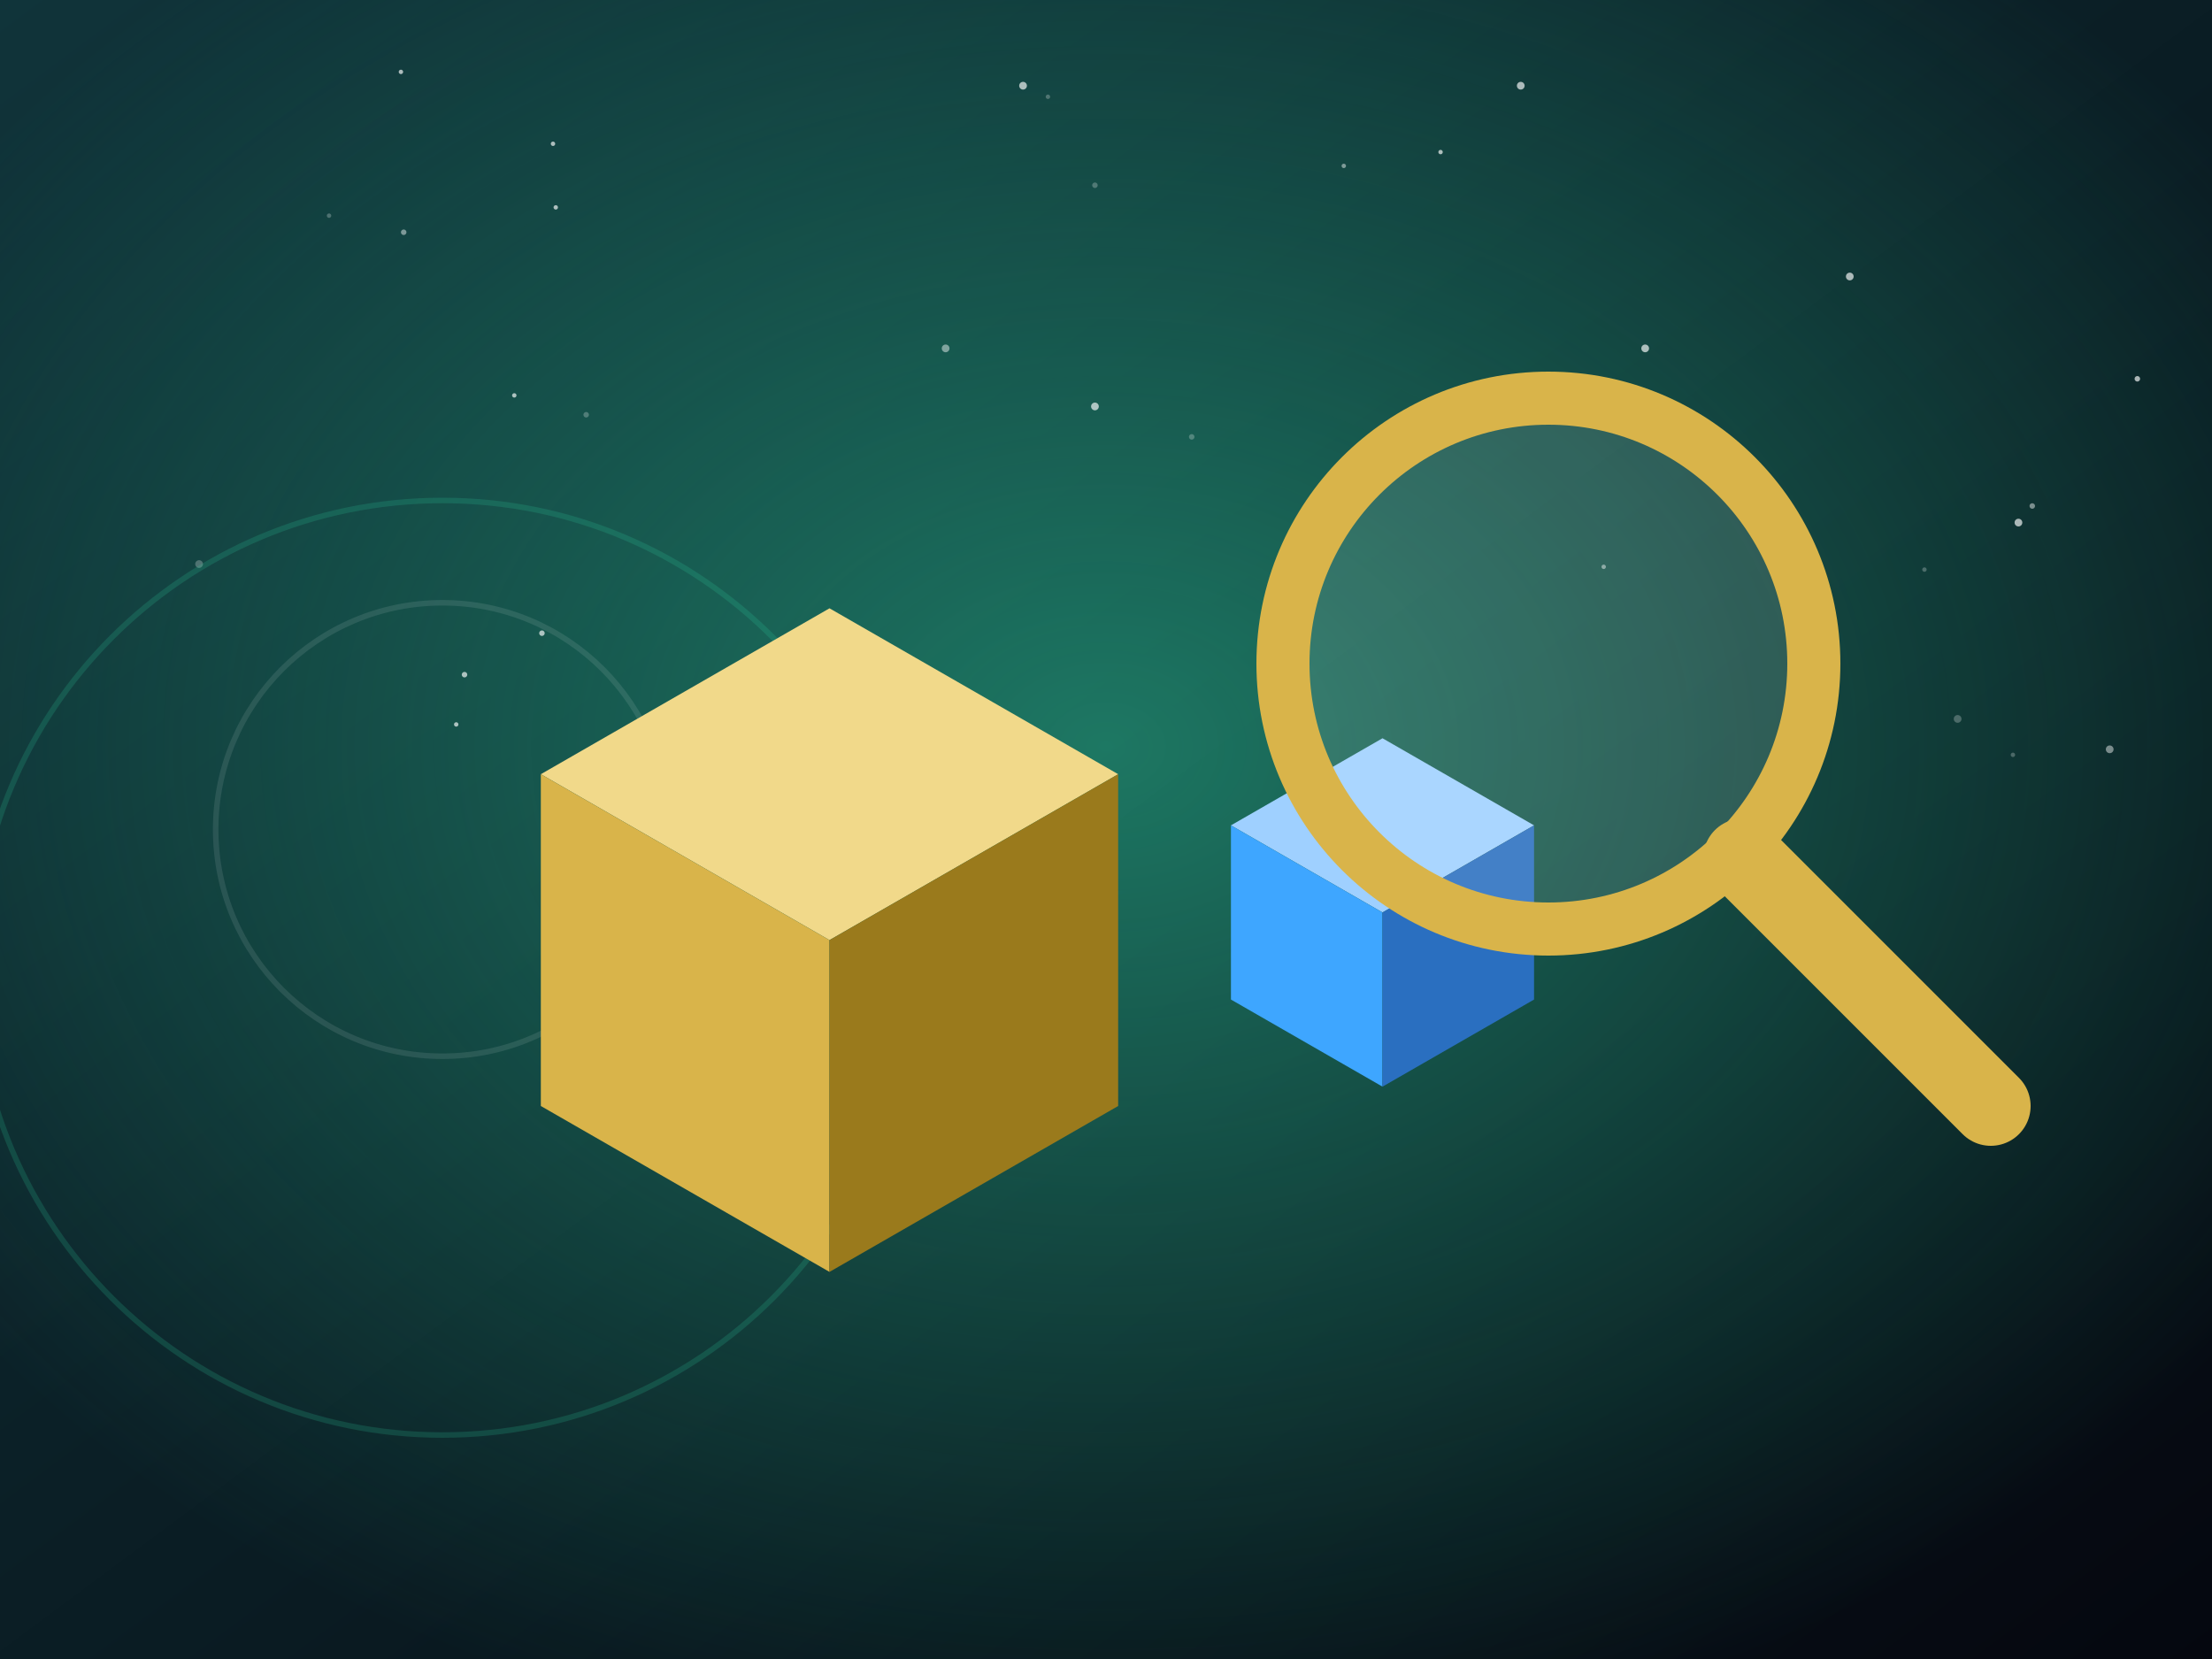
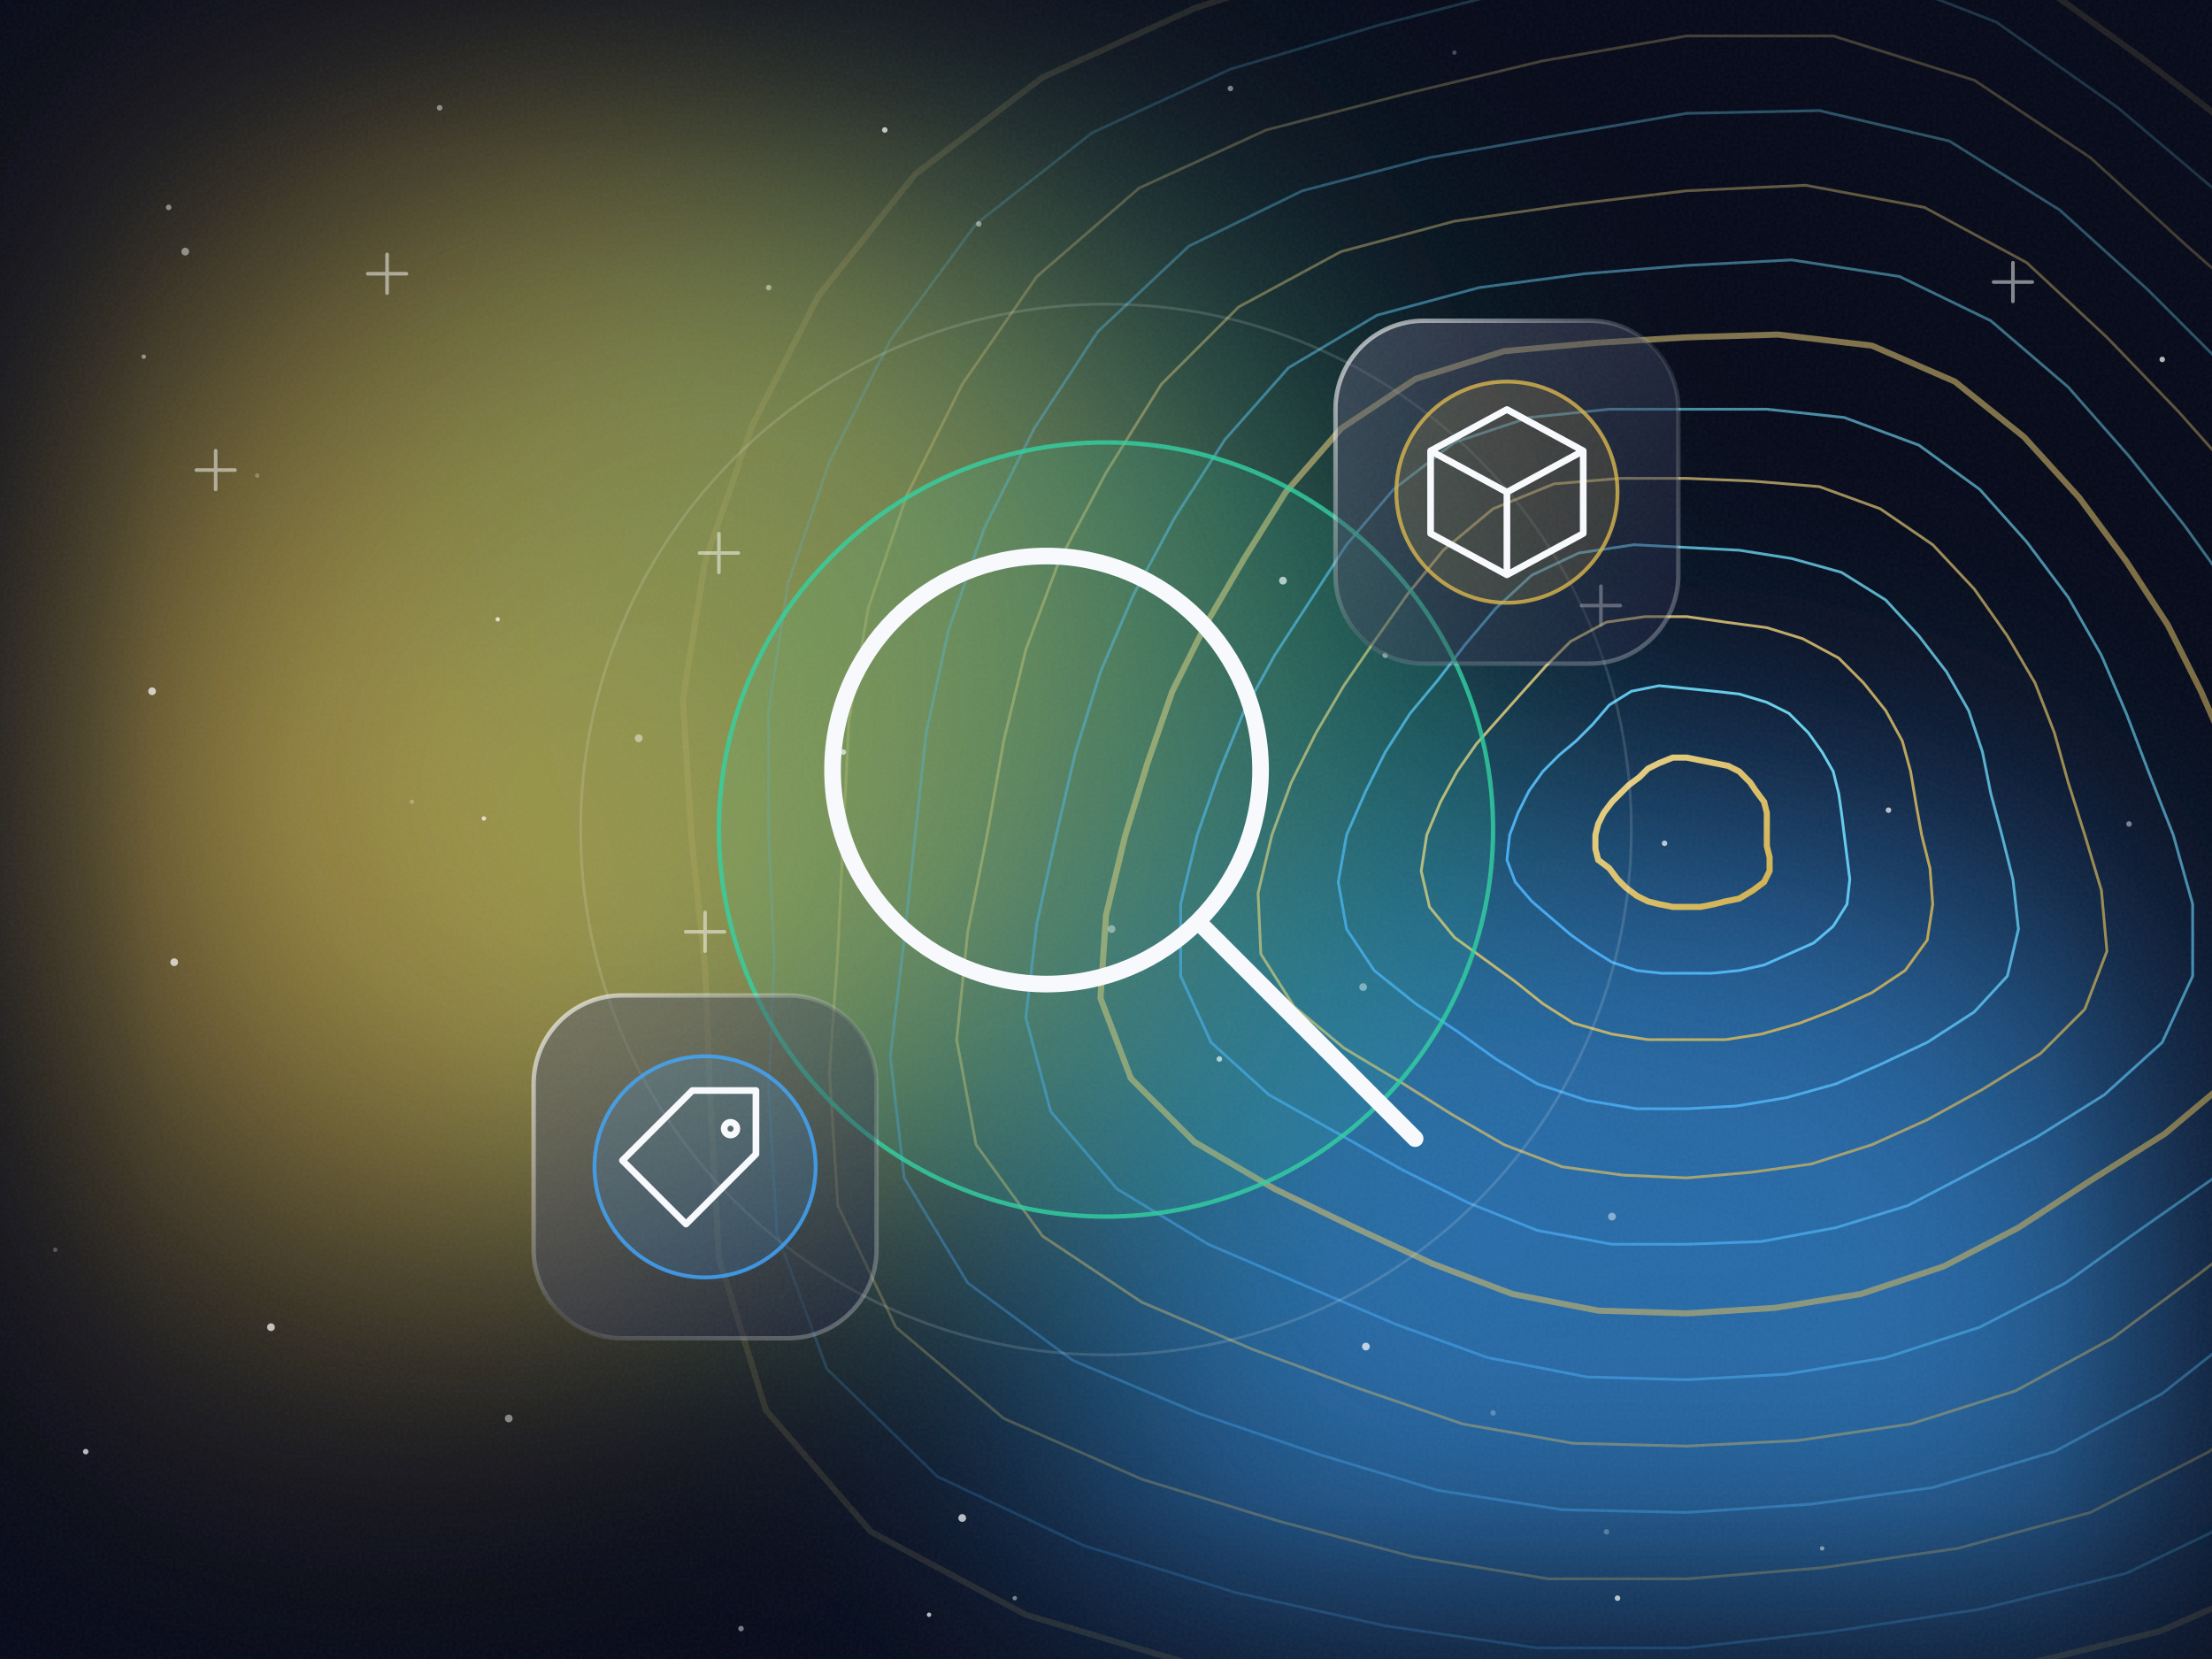
<svg xmlns="http://www.w3.org/2000/svg" viewBox="0 0 800 600" preserveAspectRatio="xMidYMid slice">
  <defs>
-     <linearGradient id="b" x1="0" y1="0" x2="1" y2="1">
-       <stop offset="0" stop-color="#10343a" />
-       <stop offset="1" stop-color="#05070f" />
+     <linearGradient id="gs" x1="0" y1="0" x2="1" y2="1">
+       <stop offset="0" stop-color="#fff" stop-opacity=".7" />
+       <stop offset=".5" stop-color="#fff" stop-opacity=".08" />
+       <stop offset="1" stop-color="#fff" stop-opacity=".3" />
    </linearGradient>
-     <radialGradient id="l" cx="0.5" cy="0.45" r=".62">
-       <stop offset="0" stop-color="#2fd0a0" stop-opacity=".5" />
-       <stop offset="1" stop-color="#2fd0a0" stop-opacity="0" />
+     <linearGradient id="gf" x1="0" y1="0" x2="1" y2="1">
+       <stop offset="0" stop-color="#fff" stop-opacity=".17" />
+       <stop offset="1" stop-color="#fff" stop-opacity=".03" />
+     </linearGradient>
+     <linearGradient id="st1" x1="0" y1="0" x2="1" y2="1">
+       <stop offset="0" stop-color="#f1d98a" />
+       <stop offset="1" stop-color="#d9b44a" />
+     </linearGradient>
+     <linearGradient id="st2" x1="0" y1="1" x2="1" y2="0">
+       <stop offset="0" stop-color="#3ea6ff" />
+       <stop offset="1" stop-color="#7cf0ff" />
+     </linearGradient>
+     <radialGradient id="orb">
+       <stop offset="0" stop-color="#fff6d2" />
+       <stop offset=".35" stop-color="#d9b44a" />
+       <stop offset="1" stop-color="#d9b44a" stop-opacity="0" />
    </radialGradient>
+     <filter id="grain" x="0" y="0" width="100%" height="100%">
+       <feTurbulence type="fractalNoise" baseFrequency=".85" numOctaves="2" seed="4" />
+       <feColorMatrix type="matrix" values="0 0 0 0 1  0 0 0 0 1  0 0 0 0 1  0 0 0 .55 0" />
+     </filter>
+     <filter id="b60" x="-50%" y="-50%" width="200%" height="200%">
+       <feGaussianBlur stdDeviation="60" />
+     </filter>
+     <filter id="b24" x="-50%" y="-50%" width="200%" height="200%">
+       <feGaussianBlur stdDeviation="24" />
+     </filter>
  </defs>
-   <rect width="800" height="600" fill="url(#b)" />
-   <rect width="800" height="600" fill="url(#l)" />
-   <circle cx="168" cy="244" r="1" fill="#fff" opacity="0.65" />
-   <circle cx="186" cy="143" r="0.8" fill="#fff" opacity="0.65" />
-   <circle cx="728" cy="273" r="0.8" fill="#fff" opacity="0.25" />
-   <circle cx="379" cy="35" r="0.8" fill="#fff" opacity="0.25" />
-   <circle cx="763" cy="271" r="1.4" fill="#fff" opacity="0.45" />
-   <circle cx="196" cy="229" r="1" fill="#fff" opacity="0.65" />
-   <circle cx="396" cy="67" r="1" fill="#fff" opacity="0.25" />
-   <circle cx="285" cy="268" r="0.8" fill="#fff" opacity="0.65" />
-   <circle cx="730" cy="189" r="1.4" fill="#fff" opacity="0.65" />
-   <circle cx="486" cy="60" r="0.8" fill="#fff" opacity="0.45" />
-   <circle cx="119" cy="78" r="0.8" fill="#fff" opacity="0.25" />
-   <circle cx="431" cy="158" r="1" fill="#fff" opacity="0.25" />
-   <circle cx="735" cy="183" r="1" fill="#fff" opacity="0.45" />
-   <circle cx="200" cy="52" r="0.8" fill="#fff" opacity="0.65" />
-   <circle cx="696" cy="206" r="0.8" fill="#fff" opacity="0.25" />
-   <circle cx="342" cy="126" r="1.4" fill="#fff" opacity="0.45" />
-   <circle cx="370" cy="31" r="1.4" fill="#fff" opacity="0.65" />
-   <circle cx="669" cy="100" r="1.4" fill="#fff" opacity="0.65" />
-   <circle cx="550" cy="31" r="1.4" fill="#fff" opacity="0.65" />
-   <circle cx="580" cy="205" r="0.8" fill="#fff" opacity="0.45" />
-   <circle cx="145" cy="26" r="0.8" fill="#fff" opacity="0.65" />
-   <circle cx="773" cy="137" r="1" fill="#fff" opacity="0.65" />
-   <circle cx="469" cy="271" r="0.8" fill="#fff" opacity="0.25" />
-   <circle cx="396" cy="147" r="1.4" fill="#fff" opacity="0.65" />
-   <circle cx="595" cy="126" r="1.4" fill="#fff" opacity="0.65" />
-   <circle cx="165" cy="262" r="0.8" fill="#fff" opacity="0.65" />
-   <circle cx="72" cy="204" r="1.4" fill="#fff" opacity="0.25" />
-   <circle cx="521" cy="55" r="0.8" fill="#fff" opacity="0.65" />
-   <circle cx="708" cy="260" r="1.4" fill="#fff" opacity="0.25" />
-   <circle cx="146" cy="84" r="1" fill="#fff" opacity="0.45" />
-   <circle cx="289" cy="251" r="1.4" fill="#fff" opacity="0.25" />
-   <circle cx="212" cy="150" r="1" fill="#fff" opacity="0.25" />
-   <circle cx="201" cy="75" r="0.8" fill="#fff" opacity="0.65" />
-   <circle cx="291" cy="274" r="0.8" fill="#fff" opacity="0.25" />
-   <circle cx="160" cy="350" r="169" fill="none" opacity="0.18" stroke="#2fd0a0" stroke-width="2" />
-   <circle cx="160" cy="300" r="82" fill="none" opacity="0.1" stroke="#fff" stroke-width="2" />
-   <g transform="translate(300 340) rotate(0) scale(1.5)">
-     <polygon points="0,-80 69.6,-40.0 0,0 -69.6,-40.0" fill="#f1d98a" opacity="1" />
-     <polygon points="-69.6,-40.0 0,0 0,80 -69.6,40.0" fill="#d9b44a" opacity="1" />
-     <polygon points="69.6,-40.0 0,0 0,80 69.6,40.0" fill="#9a7a1c" opacity="1" />
+   <rect width="800" height="600" fill="#050818" />
+   <g filter="url(#b60)">
+     <circle cx="324" cy="259" r="202" fill="#2fd0a0" opacity="0.42" />
+     <circle cx="209" cy="233" r="198" fill="#d9b44a" opacity="0.52" />
+     <circle cx="607" cy="505" r="216" fill="#3ea6ff" opacity="0.62" />
+     <circle cx="140" cy="351" r="150" fill="#d9b44a" opacity=".35" />
  </g>
-   <g transform="translate(500 330) rotate(0) scale(0.9)">
-     <polygon points="0,-70 60.9,-35.0 0,0 -60.9,-35.0" fill="#9fd0ff" opacity="1" />
-     <polygon points="-60.9,-35.0 0,0 0,70 -60.9,35.0" fill="#3ea6ff" opacity="1" />
-     <polygon points="60.9,-35.0 0,0 0,70 60.9,35.0" fill="#2a6fc0" opacity="1" />
+   <path d="M639 302 L639 306 L640 310 L640 315 L638 319 L634 322 L629 325 L624 326 L620 327 L615 328 L610 328 L605 328 L600 327 L596 326 L592 324 L588 321 L585 318 L582 314 L578 311 L577 307 L577 302 L578 298 L580 294 L583 290 L586 287 L589 284 L593 281 L596 278 L600 276 L605 274 L610 274 L615 275 L620 276 L625 277 L629 279 L633 283 L635 286 L638 290 L639 294 L639 298Z" fill="none" stroke="url(#st1)" stroke-width="2.2" stroke-opacity="0.95" />
+   <path d="M667 302 L668 310 L669 318 L668 327 L663 335 L656 341 L647 345 L638 349 L629 351 L619 352 L610 352 L601 352 L592 351 L583 348 L575 343 L568 338 L561 332 L554 326 L548 319 L545 311 L546 302 L549 294 L553 286 L558 279 L564 273 L570 268 L576 262 L582 255 L590 250 L600 248 L610 249 L620 250 L629 251 L639 254 L647 258 L654 265 L659 272 L663 279 L665 287 L666 294Z" fill="none" stroke="url(#st2)" stroke-width="1.0" stroke-opacity="0.88" />
+   <path d="M695 302 L698 314 L699 327 L697 340 L689 351 L677 359 L664 365 L651 370 L637 374 L624 376 L610 376 L596 376 L583 374 L569 370 L558 363 L548 355 L537 347 L526 339 L517 328 L514 315 L516 302 L521 290 L527 279 L534 269 L542 260 L550 251 L559 241 L568 232 L581 225 L595 223 L610 223 L624 225 L639 227 L652 231 L665 238 L674 247 L682 257 L688 268 L691 279 L693 291Z" fill="none" stroke="url(#st1)" stroke-width="1.0" stroke-opacity="0.81" />
+   <path d="M724 302 L728 318 L730 336 L726 353 L714 366 L697 377 L680 385 L664 392 L646 397 L628 400 L610 401 L592 401 L574 398 L556 392 L541 383 L527 373 L512 363 L497 351 L487 336 L484 319 L487 302 L494 286 L501 272 L510 258 L520 246 L530 233 L541 220 L554 208 L571 200 L591 197 L610 198 L629 199 L648 202 L666 207 L682 217 L694 230 L704 243 L712 257 L717 272 L720 287Z" fill="none" stroke="url(#st2)" stroke-width="1.0" stroke-opacity="0.74" />
+   <path d="M754 302 L760 322 L762 344 L754 365 L738 381 L717 394 L697 405 L677 414 L655 421 L633 424 L610 426 L587 425 L565 422 L544 414 L525 403 L506 391 L486 379 L468 364 L456 345 L455 323 L460 302 L467 283 L476 265 L486 248 L497 232 L509 215 L522 199 L540 184 L562 175 L586 173 L610 173 L634 174 L658 176 L680 184 L699 197 L714 213 L726 230 L736 247 L743 265 L748 283Z" fill="none" stroke="url(#st1)" stroke-width="1.0" stroke-opacity="0.67" />
+   <path d="M786 302 L793 327 L793 353 L782 377 L761 396 L737 411 L713 424 L690 436 L664 444 L637 449 L610 450 L583 450 L556 445 L531 435 L507 423 L484 410 L459 396 L438 377 L427 353 L427 327 L433 302 L441 279 L450 257 L461 237 L474 217 L487 197 L504 177 L526 160 L553 151 L582 148 L610 148 L639 148 L667 151 L694 161 L716 177 L733 196 L748 216 L760 237 L769 258 L777 279Z" fill="none" stroke="url(#st2)" stroke-width="1.0" stroke-opacity="0.60" />
+   <path d="M819 302 L827 331 L824 362 L808 389 L783 410 L756 427 L730 444 L703 458 L673 468 L642 473 L610 475 L578 474 L547 468 L518 457 L490 444 L461 430 L432 413 L409 390 L398 361 L400 331 L407 302 L415 276 L424 250 L436 226 L450 202 L465 178 L485 155 L512 137 L544 127 L577 124 L610 122 L643 121 L677 125 L707 138 L732 158 L752 180 L769 203 L784 226 L796 250 L807 275Z" fill="none" stroke="url(#st1)" stroke-width="2.2" stroke-opacity="0.53" />
+   <path d="M853 302 L861 336 L855 370 L834 400 L805 423 L775 444 L747 464 L716 480 L682 491 L646 497 L610 499 L574 498 L538 491 L505 479 L472 465 L437 450 L404 430 L380 402 L371 368 L375 334 L382 302 L389 272 L398 243 L410 215 L425 187 L443 159 L466 133 L498 114 L535 104 L573 99 L610 96 L648 94 L687 100 L720 116 L748 140 L770 165 L790 190 L808 215 L824 243 L838 271Z" fill="none" stroke="url(#st2)" stroke-width="1.0" stroke-opacity="0.46" />
+   <path d="M887 302 L894 341 L884 378 L858 410 L826 437 L795 461 L764 484 L729 503 L691 515 L650 521 L610 523 L569 522 L529 515 L491 502 L453 488 L413 471 L377 447 L353 414 L346 376 L350 337 L357 302 L363 268 L371 235 L383 203 L400 171 L420 139 L448 111 L485 91 L526 80 L568 74 L610 69 L653 67 L696 75 L733 95 L762 122 L788 149 L812 176 L833 204 L852 234 L871 267Z" fill="none" stroke="url(#st1)" stroke-width="1.0" stroke-opacity="0.39" />
+   <path d="M922 302 L926 345 L911 386 L881 420 L847 450 L815 478 L782 504 L743 525 L699 538 L655 544 L610 547 L565 546 L520 539 L477 526 L433 511 L388 492 L350 464 L327 426 L322 382 L327 340 L331 302 L335 265 L343 228 L356 191 L374 155 L397 120 L430 89 L471 69 L517 57 L563 49 L610 41 L658 40 L705 51 L745 76 L777 105 L806 134 L834 163 L859 193 L883 226 L905 262Z" fill="none" stroke="url(#st2)" stroke-width="1.0" stroke-opacity="0.33" />
+   <path d="M957 302 L957 349 L937 393 L904 430 L869 463 L835 495 L799 525 L756 547 L708 560 L659 567 L610 571 L560 571 L511 563 L462 550 L413 535 L363 513 L324 480 L303 436 L300 388 L303 344 L305 302 L307 261 L314 220 L328 179 L348 139 L375 100 L412 68 L458 47 L508 34 L558 22 L610 13 L663 13 L714 29 L756 57 L791 89 L824 118 L857 148 L887 181 L914 217 L939 257Z" fill="none" stroke="url(#st1)" stroke-width="1.0" stroke-opacity="0.26" />
+   <path d="M991 302 L987 353 L962 400 L926 440 L891 477 L857 513 L817 546 L769 569 L716 582 L663 590 L610 596 L556 596 L501 588 L447 576 L392 559 L339 534 L299 495 L281 446 L278 394 L280 347 L278 302 L278 257 L285 211 L300 167 L322 123 L353 81 L395 48 L445 25 L499 9 L553 -5 L610 -15 L668 -13 L722 8 L766 39 L805 72 L843 102 L881 134 L915 169 L947 208 L974 253Z" fill="none" stroke="url(#st2)" stroke-width="1.0" stroke-opacity="0.19" />
+   <path d="M1023 302 L1015 357 L986 407 L949 450 L914 491 L878 532 L834 567 L781 590 L724 604 L668 613 L610 620 L551 621 L491 615 L431 602 L371 584 L315 554 L277 510 L260 455 L257 400 L255 350 L250 302 L247 253 L255 203 L272 154 L296 107 L331 63 L377 28 L432 3 L490 -16 L548 -32 L610 -43 L673 -37 L729 -12 L776 22 L819 55 L863 86 L906 118 L945 156 L980 199 L1009 248Z" fill="none" stroke="url(#st1)" stroke-width="2.2" stroke-opacity="0.12" />
+   <circle cx="354" cy="81" r="1" fill="#fff" opacity="0.45" />
+   <circle cx="367" cy="578" r="0.8" fill="#fff" opacity="0.45" />
+   <circle cx="159" cy="39" r="1" fill="#fff" opacity="0.45" />
+   <circle cx="61" cy="75" r="1" fill="#fff" opacity="0.45" />
+   <circle cx="305" cy="272" r="1" fill="#fff" opacity="0.7" />
+   <circle cx="464" cy="210" r="1.4" fill="#fff" opacity="0.7" />
+   <circle cx="585" cy="578" r="1" fill="#fff" opacity="0.7" />
+   <circle cx="445" cy="32" r="1" fill="#fff" opacity="0.45" />
+   <circle cx="268" cy="589" r="1" fill="#fff" opacity="0.45" />
+   <circle cx="441" cy="383" r="1" fill="#fff" opacity="0.7" />
+   <circle cx="540" cy="511" r="1" fill="#fff" opacity="0.25" />
+   <circle cx="98" cy="480" r="1.4" fill="#fff" opacity="0.7" />
+   <circle cx="55" cy="250" r="1.4" fill="#fff" opacity="0.7" />
+   <circle cx="348" cy="549" r="1.4" fill="#fff" opacity="0.7" />
+   <circle cx="175" cy="296" r="0.8" fill="#fff" opacity="0.7" />
+   <circle cx="402" cy="336" r="1.4" fill="#fff" opacity="0.45" />
+   <circle cx="581" cy="554" r="1" fill="#fff" opacity="0.25" />
+   <circle cx="67" cy="91" r="1.4" fill="#fff" opacity="0.45" />
+   <circle cx="770" cy="298" r="1" fill="#fff" opacity="0.45" />
+   <circle cx="63" cy="348" r="1.4" fill="#fff" opacity="0.7" />
+   <circle cx="336" cy="584" r="0.8" fill="#fff" opacity="0.7" />
+   <circle cx="683" cy="293" r="1" fill="#fff" opacity="0.7" />
+   <circle cx="184" cy="513" r="1.4" fill="#fff" opacity="0.45" />
+   <circle cx="602" cy="305" r="1" fill="#fff" opacity="0.7" />
+   <circle cx="20" cy="452" r="0.8" fill="#fff" opacity="0.25" />
+   <circle cx="494" cy="487" r="1.4" fill="#fff" opacity="0.7" />
+   <circle cx="782" cy="130" r="1" fill="#fff" opacity="0.7" />
+   <circle cx="93" cy="172" r="0.8" fill="#fff" opacity="0.25" />
+   <circle cx="31" cy="525" r="1" fill="#fff" opacity="0.7" />
+   <circle cx="149" cy="290" r="0.8" fill="#fff" opacity="0.25" />
+   <circle cx="231" cy="267" r="1.4" fill="#fff" opacity="0.45" />
+   <circle cx="493" cy="357" r="1.4" fill="#fff" opacity="0.45" />
+   <circle cx="526" cy="19" r="0.8" fill="#fff" opacity="0.25" />
+   <circle cx="180" cy="224" r="0.8" fill="#fff" opacity="0.7" />
+   <circle cx="278" cy="104" r="1" fill="#fff" opacity="0.45" />
+   <circle cx="52" cy="129" r="0.8" fill="#fff" opacity="0.45" />
+   <circle cx="583" cy="440" r="1.4" fill="#fff" opacity="0.45" />
+   <circle cx="320" cy="47" r="1" fill="#fff" opacity="0.7" />
+   <circle cx="501" cy="237" r="1" fill="#fff" opacity="0.45" />
+   <circle cx="659" cy="560" r="0.8" fill="#fff" opacity="0.45" />
+   <path d="M78 163V177M71 170H85" stroke="#fff" stroke-opacity=".5" stroke-width="1.3" stroke-linecap="round" />
+   <path d="M728 95V109M721 102H735" stroke="#fff" stroke-opacity=".5" stroke-width="1.3" stroke-linecap="round" />
+   <path d="M579 212V226M572 219H586" stroke="#fff" stroke-opacity=".5" stroke-width="1.3" stroke-linecap="round" />
+   <path d="M255 330V344M248 337H262" stroke="#fff" stroke-opacity=".5" stroke-width="1.3" stroke-linecap="round" />
+   <path d="M260 193V207M253 200H267" stroke="#fff" stroke-opacity=".5" stroke-width="1.3" stroke-linecap="round" />
+   <path d="M140 92V106M133 99H147" stroke="#fff" stroke-opacity=".5" stroke-width="1.3" stroke-linecap="round" />
+   <circle cx="400" cy="300" r="190" fill="none" stroke="#fff" stroke-opacity=".14" />
+   <circle cx="400" cy="300" r="140" fill="#2fd0a0" opacity=".12" />
+   <circle cx="400" cy="300" r="140" fill="none" stroke="#2fd0a0" stroke-opacity=".8" stroke-width="1.6" />
+   <g transform="translate(400 300) scale(4.3)" fill="none" stroke="#f7f9fc" stroke-width="1.4" stroke-linecap="round" stroke-linejoin="round">
+     <circle cx="-5" cy="-5" r="18" />
+     <path d="M8 8l18 18" />
  </g>
-   <g transform="translate(560 240) rotate(0) scale(1.6)">
-     <circle cx="0" cy="0" r="60" fill="rgba(255,255,255,.12)" opacity="1" stroke="#d9b44a" stroke-width="12" />
-     <path d="M44 44L100 100" fill="none" opacity="1" stroke="#d9b44a" stroke-width="18" stroke-linecap="round" stroke-linejoin="round" />
+   <rect x="483" y="116" width="124" height="124" rx="32" fill="#0a1030" opacity=".4" />
+   <rect x="483" y="116" width="124" height="124" rx="32" fill="url(#gf)" stroke="url(#gs)" stroke-width="1.6" />
+   <circle cx="545" cy="178" r="40" fill="#d9b44a" opacity=".16" />
+   <circle cx="545" cy="178" r="40" fill="none" stroke="#d9b44a" stroke-opacity=".8" stroke-width="1.4" />
+   <g transform="translate(545 178) scale(1.15)" fill="none" stroke="#f7f9fc" stroke-width="2.1" stroke-linecap="round" stroke-linejoin="round">
+     <path d="M0 -26L24 -13V13L0 26L-24 13V-13Z M0 0L24 -13 M0 0L-24 -13 M0 0V26" />
  </g>
+   <rect x="193" y="360" width="124" height="124" rx="32" fill="#0a1030" opacity=".4" />
+   <rect x="193" y="360" width="124" height="124" rx="32" fill="url(#gf)" stroke="url(#gs)" stroke-width="1.6" />
+   <circle cx="255" cy="422" r="40" fill="#3ea6ff" opacity=".16" />
+   <circle cx="255" cy="422" r="40" fill="none" stroke="#3ea6ff" stroke-opacity=".8" stroke-width="1.4" />
+   <g transform="translate(255 422) scale(1.15)" fill="none" stroke="#f7f9fc" stroke-width="2.1" stroke-linecap="round" stroke-linejoin="round">
+     <path d="M-26 -2l22 -22h20v20l-22 22z" />
+     <circle cx="8" cy="-12" r="2" />
+   </g>
+   <rect width="800" height="600" filter="url(#grain)" opacity="0.08" />
</svg>
